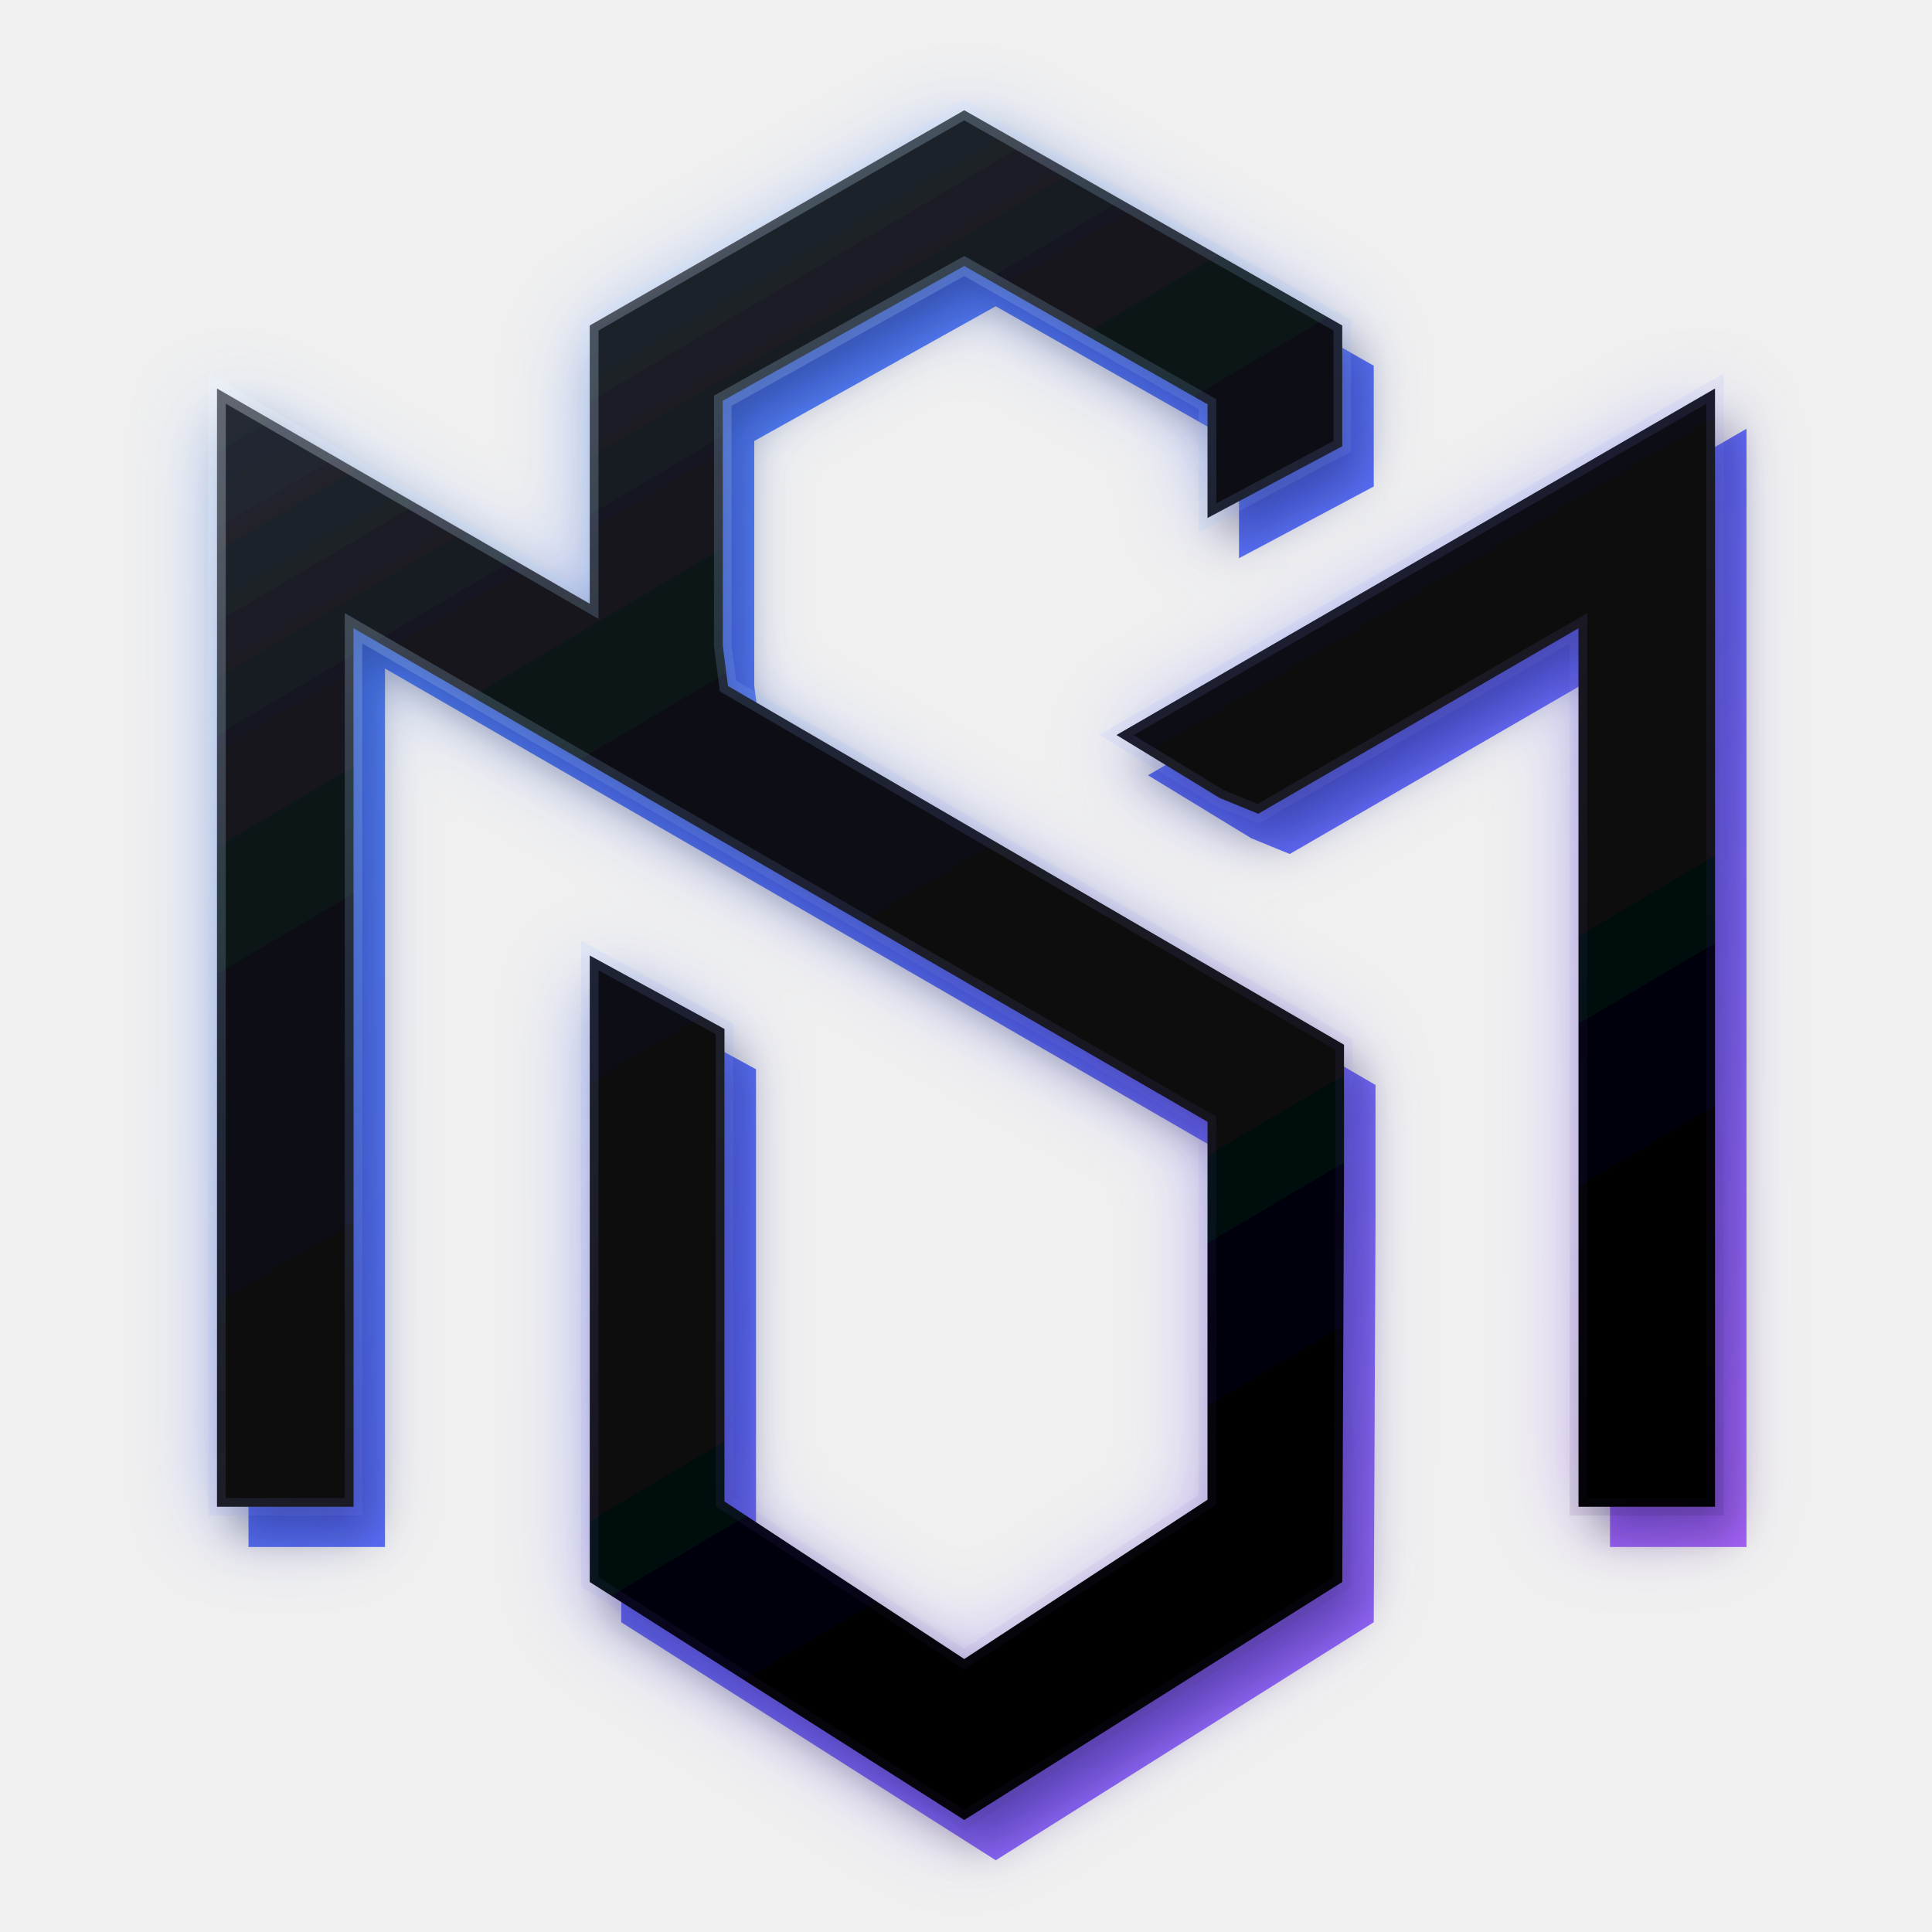
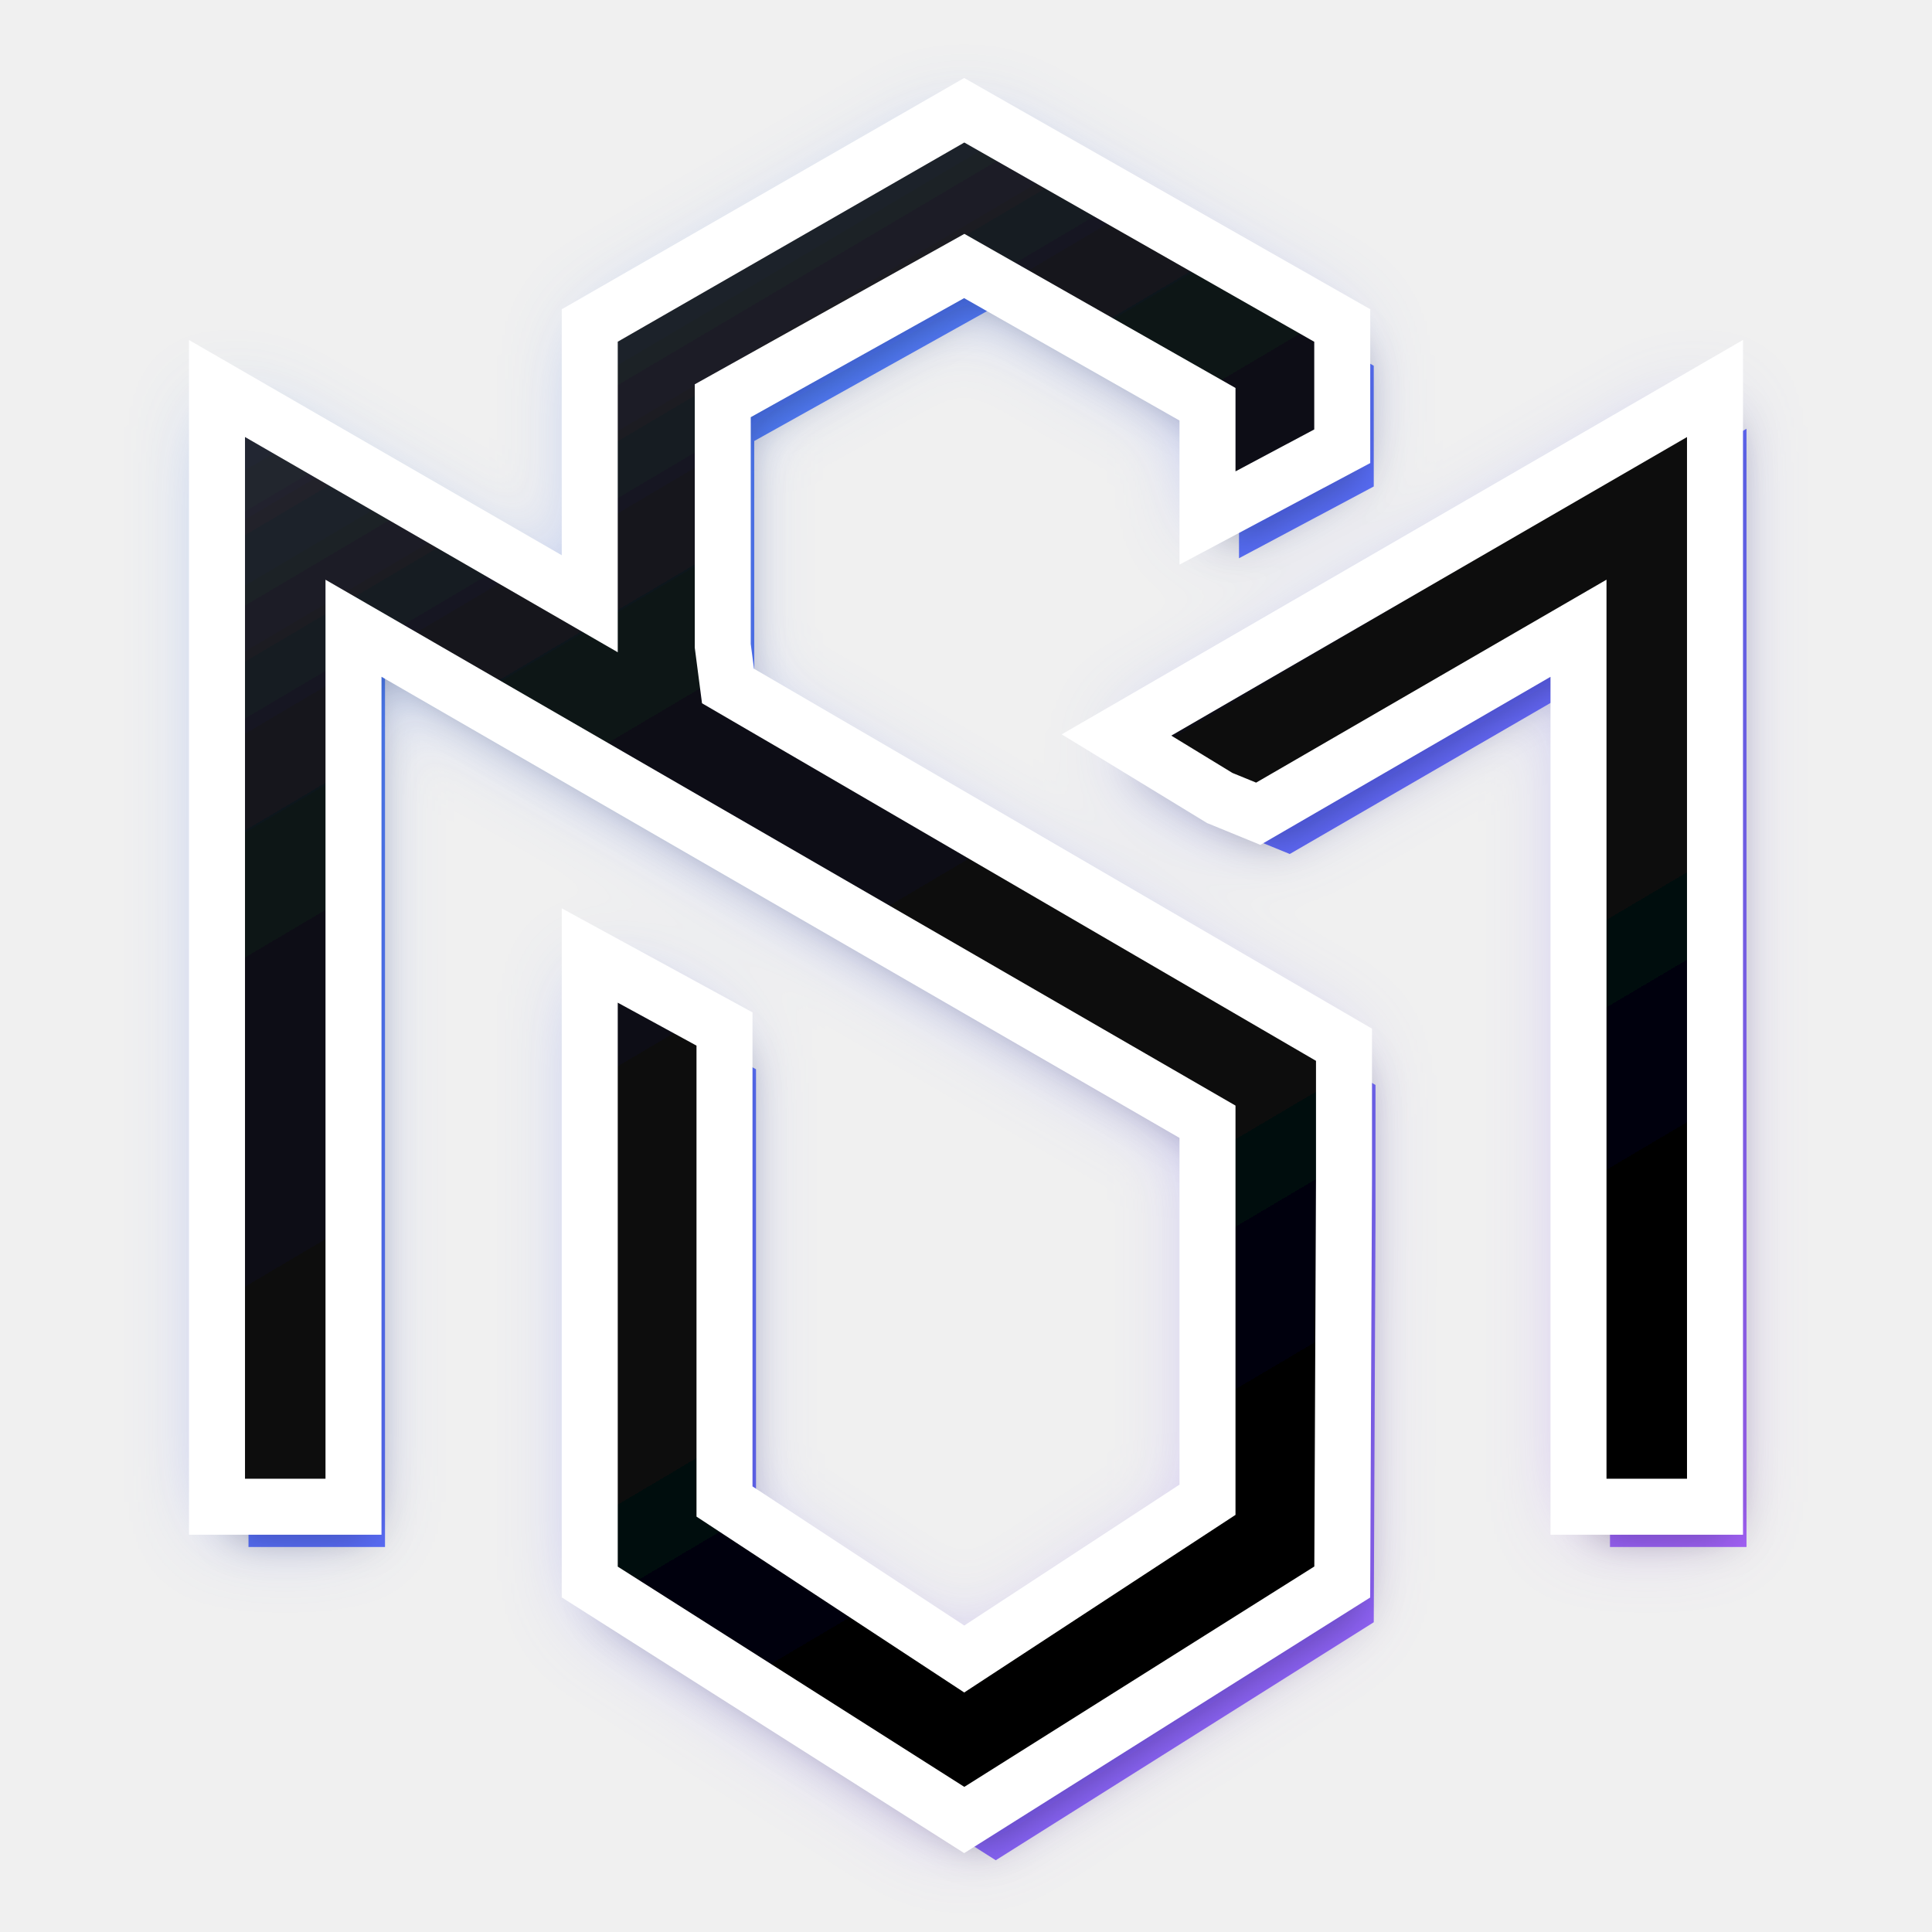
<svg xmlns="http://www.w3.org/2000/svg" width="128" height="128" viewBox="146 0 1104 1104" fill="none" role="img" aria-labelledby="title desc">
  <defs>
    <linearGradient id="accent" x1="270" y1="130" x2="1126" y2="980" gradientUnits="userSpaceOnUse">
      <stop stop-color="#3B82F6" />
      <stop offset="0.52" stop-color="#4F5EF7" />
      <stop offset="1" stop-color="#A855F7" />
    </linearGradient>
    <linearGradient id="face" x1="420" y1="100" x2="970" y2="1030" gradientUnits="userSpaceOnUse">
      <stop stop-color="#2A2F39" />
      <stop offset="0.24" stop-color="#111319" />
      <stop offset="0.7" stop-color="#050608" />
      <stop offset="1" stop-color="#000000" />
-     </linearGradient>
-     <linearGradient id="rim" x1="320" y1="90" x2="1040" y2="1010" gradientUnits="userSpaceOnUse">
-       <stop stop-color="#FFFFFF" stop-opacity="0.55" />
-       <stop offset="0.35" stop-color="#93C5FD" stop-opacity="0.24" />
-       <stop offset="0.72" stop-color="#8B5CF6" stop-opacity="0.08" />
-       <stop offset="1" stop-color="#000000" stop-opacity="0.2" />
    </linearGradient>
    <filter id="halo" x="-30%" y="-30%" width="160%" height="160%" color-interpolation-filters="sRGB">
      <feGaussianBlur stdDeviation="24" />
    </filter>
    <filter id="lift" x="-30%" y="-30%" width="170%" height="170%" color-interpolation-filters="sRGB">
      <feDropShadow dx="10" dy="16" stdDeviation="12" flood-color="#020617" flood-opacity="0.32" />
    </filter>
    <g id="mark">
      <path d="M914 673L913 904L697 1040L483 904L483 546L560 588L560 858L697 948L836 857L836 641L348 359L348 861L270 861L270 222L483 345L483 186L697 63L913 186L913 255L836 296L836 231L697 152L559 229L559 369L562 392L914 597V673Z" />
      <path d="M1126 222V861H1048V359L865 465L843 456L784 420L1126 222Z" />
    </g>
  </defs>
  <use href="#mark" fill="url(#accent)" opacity="0.42" filter="url(#halo)" transform="translate(0 8)" />
  <use href="#mark" fill="url(#accent)" opacity="0.92" transform="translate(18 23)" />
  <use href="#mark" fill="url(#face)" filter="url(#lift)" />
-   <use href="#mark" fill="none" stroke="url(#rim)" stroke-width="10" stroke-linejoin="miter" opacity="0.62" />
+   <use href="#mark" fill="none" stroke="#FFFFFF" stroke-width="32" stroke-linejoin="miter" stroke-miterlimit="3" />
</svg>
